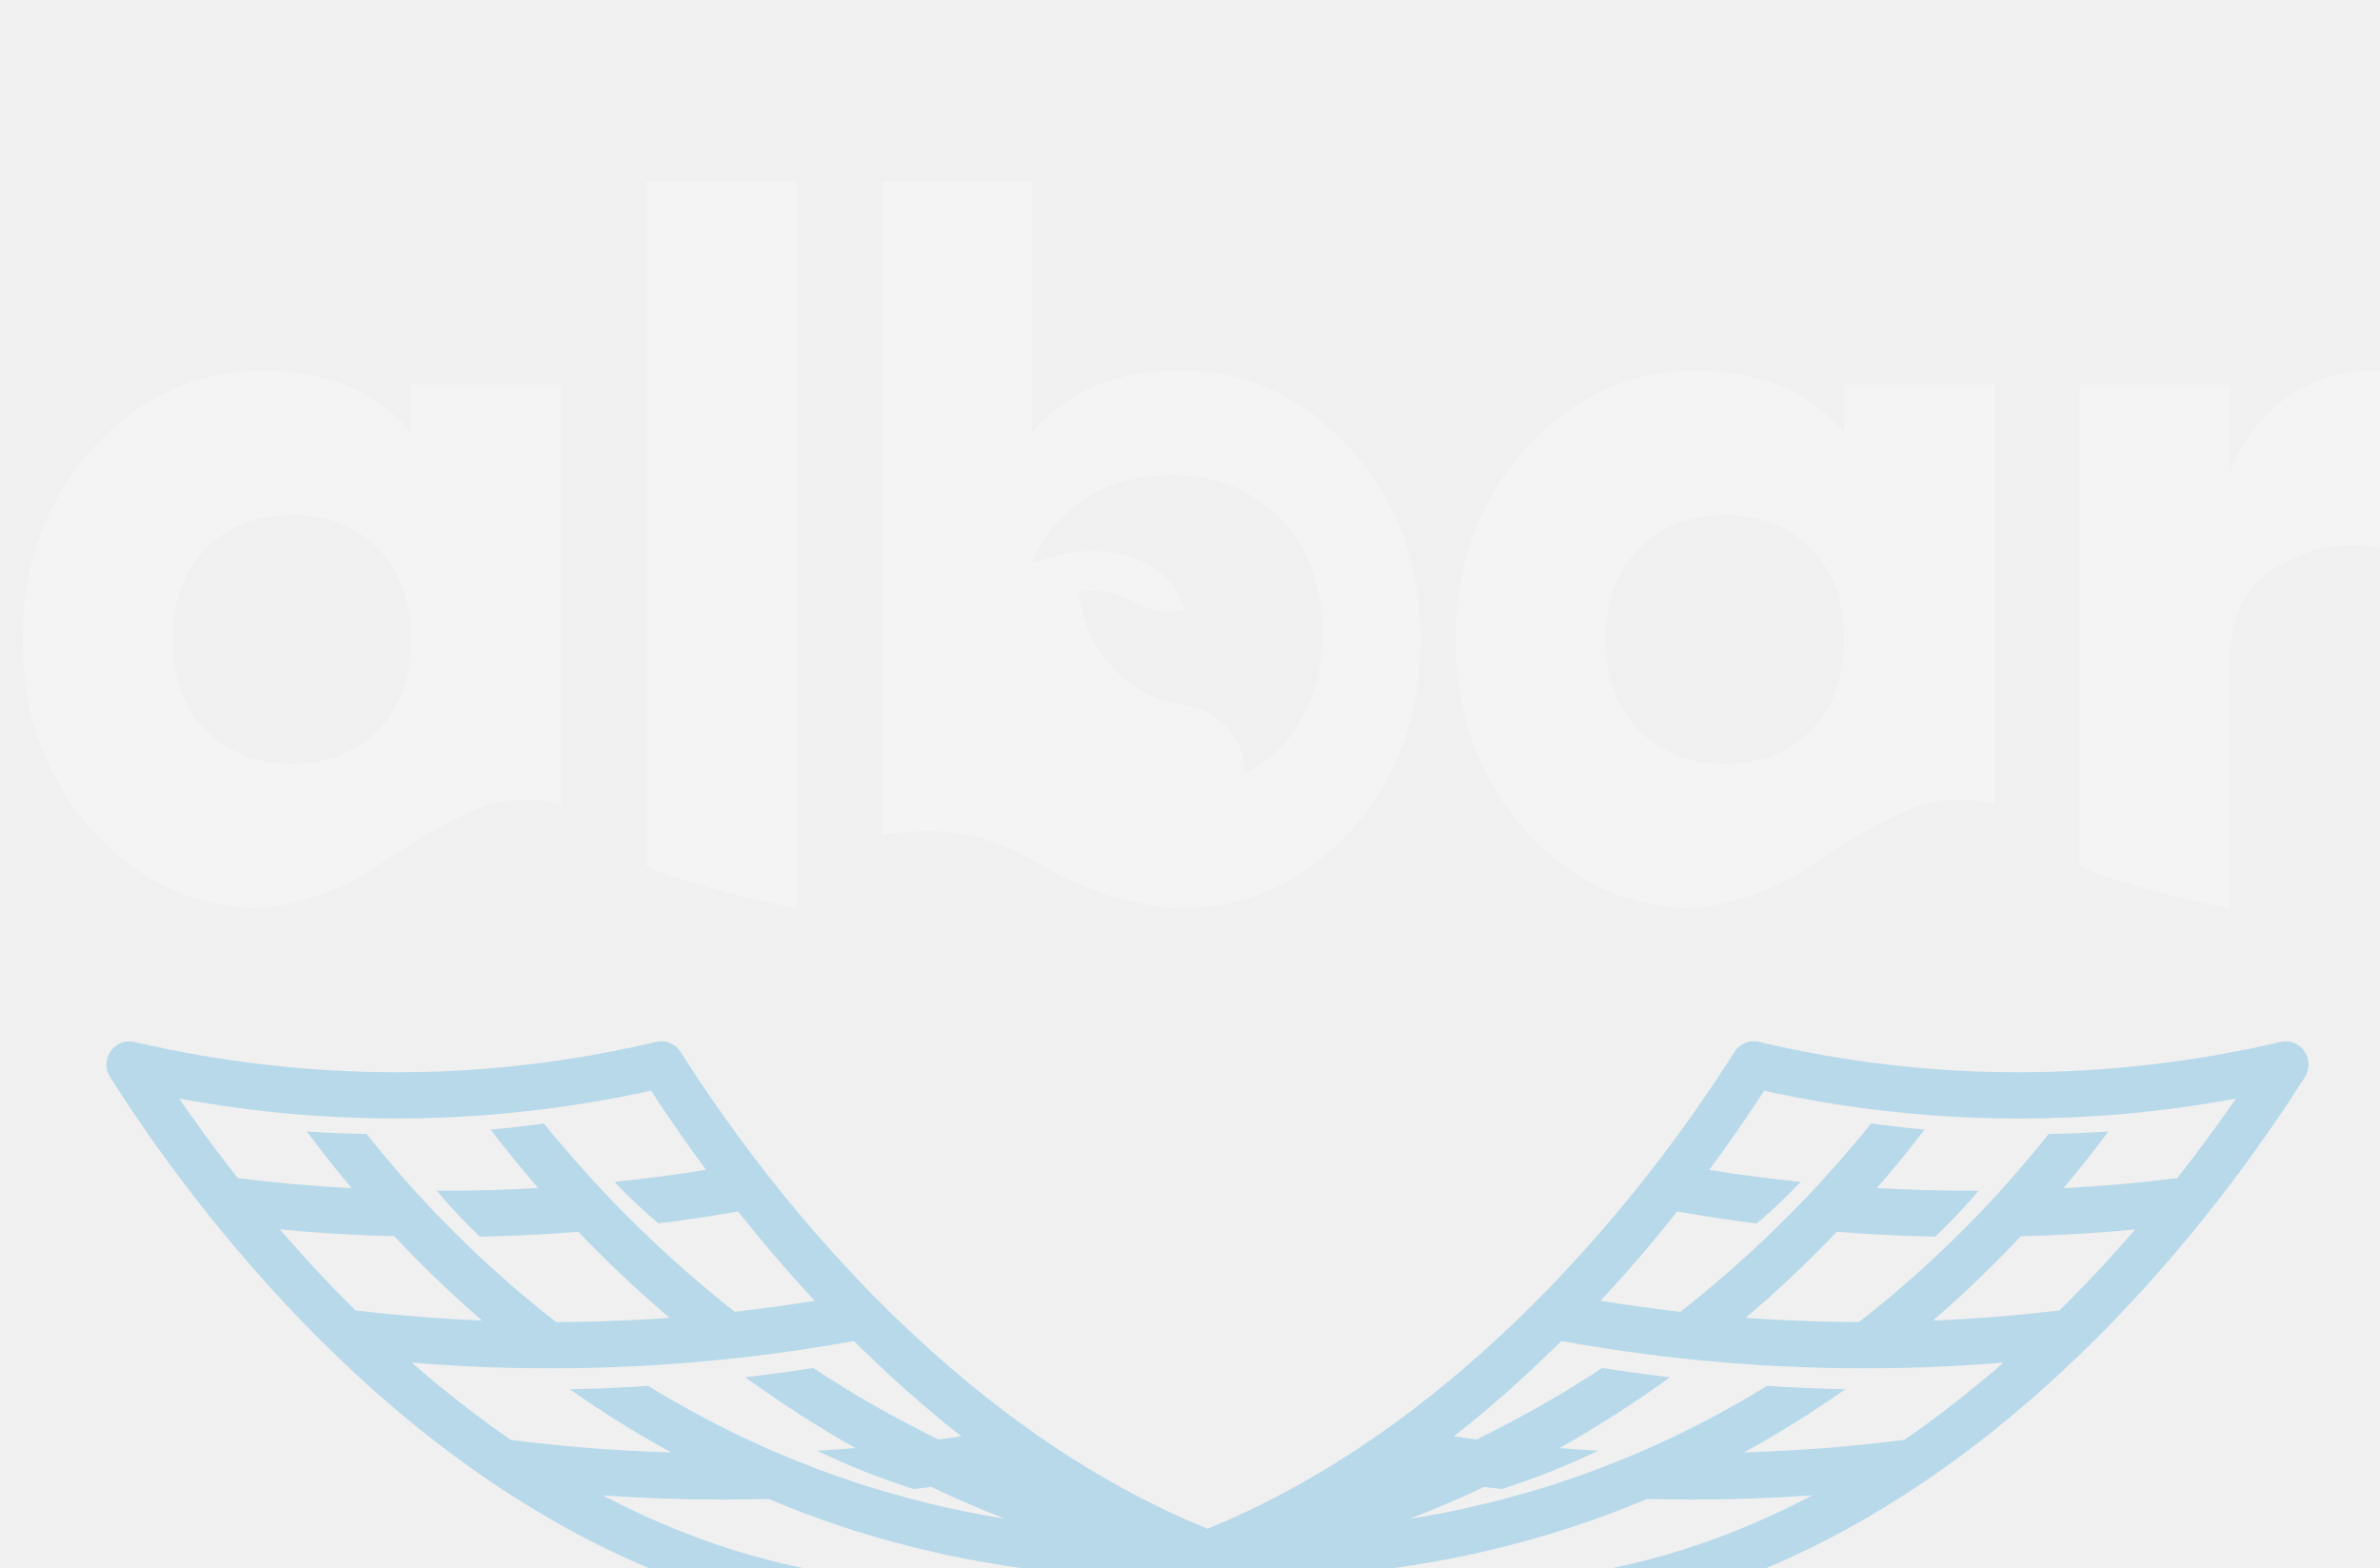
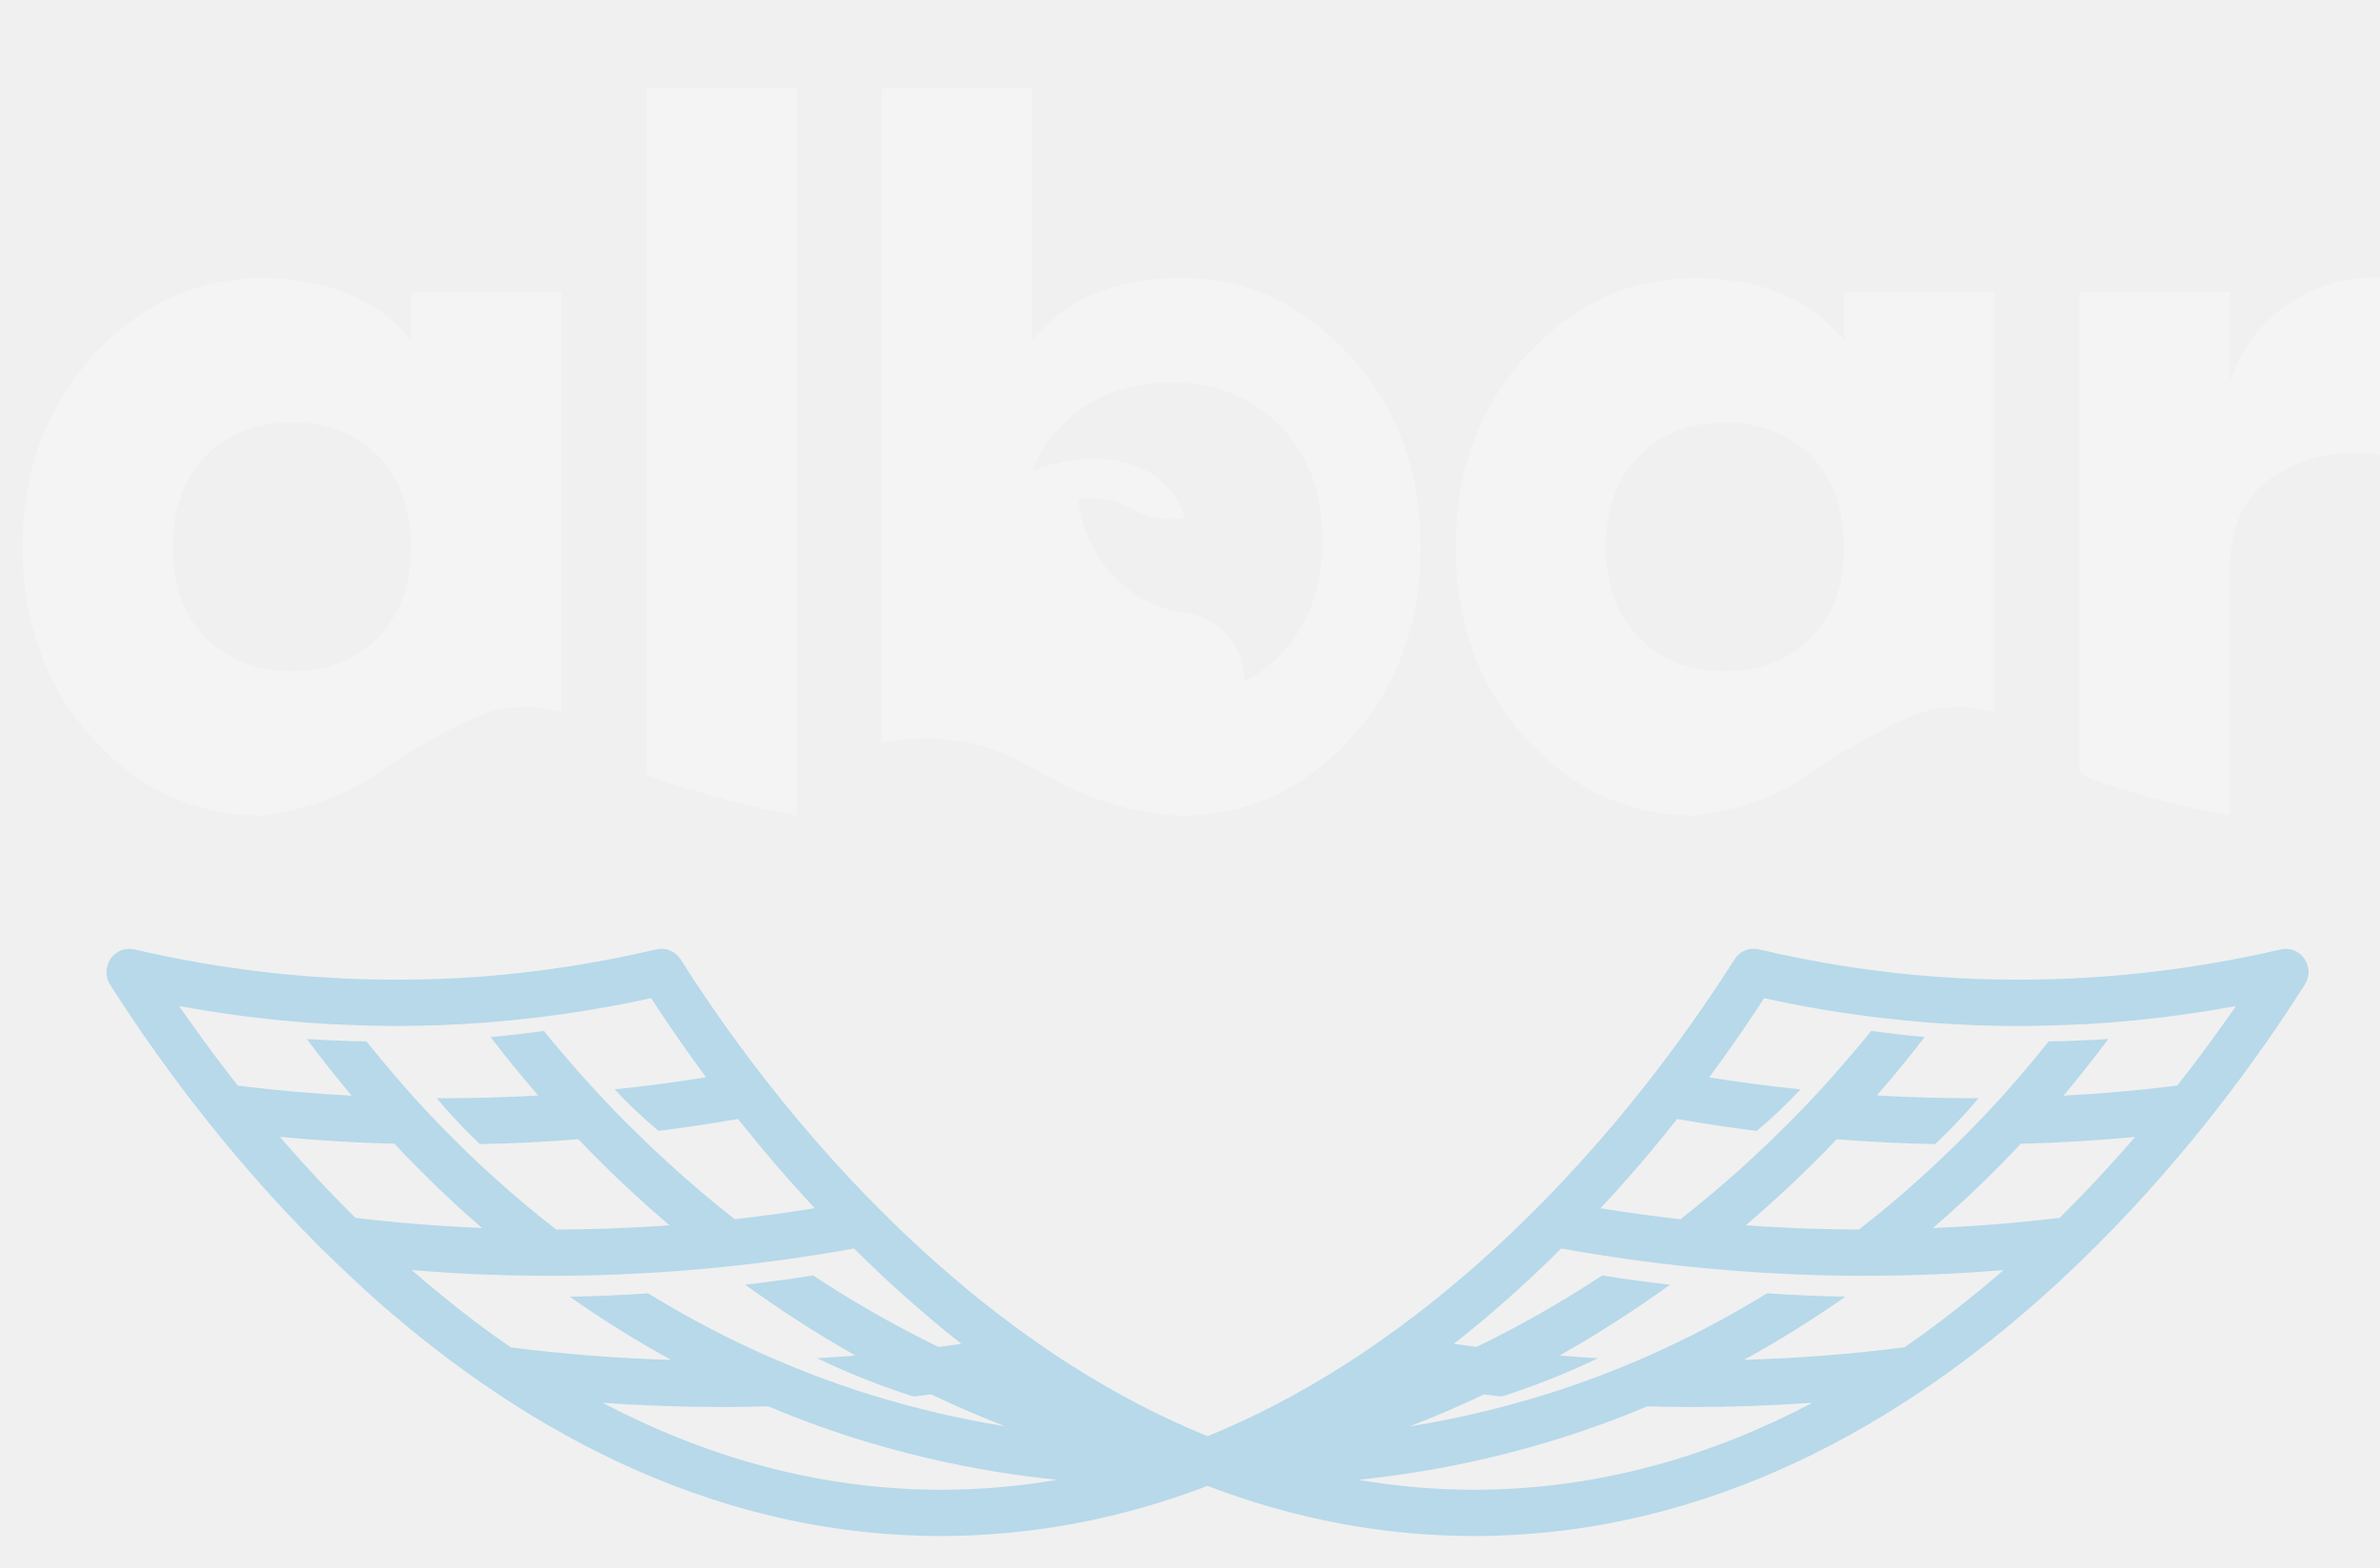
<svg xmlns="http://www.w3.org/2000/svg" width="463" height="305" viewBox="0 0 463 305" fill="none">
  <g opacity="0.24" clip-path="url(#clip0_1_22)">
-     <mask id="mask0_1_22" style="mask-type:luminance" maskUnits="userSpaceOnUse" x="0" y="0" width="463" height="352">
-       <path d="M463 0H0V352H463V0Z" fill="white" />
+     <mask id="mask0_1_22" style="mask-type:luminance" maskUnits="userSpaceOnUse" x="0" y="-18" width="463" height="352">
+       <path d="M463 -18H0V334H463V-18Z" fill="white" />
    </mask>
    <g mask="url(#mask0_1_22)">
-       <path d="M448.303 204.494C447.266 203.011 445.445 202.289 443.699 202.689C426.947 206.602 409.773 208.583 392.695 208.583C386.785 208.583 381.278 208.378 375.857 207.949C364.575 207.07 353.244 205.294 342.134 202.679C340.301 202.25 338.42 203.04 337.423 204.641C327.598 220.127 311.048 242.921 287.83 263.539C270.877 278.595 253.089 289.983 234.918 297.389C216.727 290.002 198.939 278.595 182.006 263.539C158.787 242.921 142.218 220.127 132.413 204.641C131.396 203.04 129.515 202.259 127.702 202.679C116.592 205.294 105.242 207.07 93.978 207.949C88.538 208.378 83.022 208.583 77.141 208.583C60.034 208.583 42.889 206.602 26.137 202.689C24.391 202.279 22.549 203.001 21.532 204.494C20.496 206.006 20.448 207.987 21.417 209.539C22.328 210.954 23.297 212.467 24.334 214.037C24.554 214.379 24.756 214.691 24.996 215.023C34.446 229.221 49.355 248.941 69.168 267.237C69.763 267.774 70.3 268.272 70.895 268.857L70.914 268.877H70.933C99.121 294.423 136.989 316.798 183.128 316.798C200.609 316.798 218.022 313.509 234.908 307.05C251.794 313.509 269.208 316.798 286.688 316.798C332.808 316.798 370.667 294.452 398.864 268.877C399.459 268.34 400.064 267.774 400.659 267.237C420.461 248.941 435.361 229.221 444.801 215.023C445.04 214.682 445.242 214.369 445.463 214.037C446.499 212.467 447.478 210.954 448.382 209.539C449.379 207.987 449.33 206.006 448.294 204.494H448.303ZM34.849 213.696C42.285 215.072 49.768 216.077 57.261 216.731C61.108 217.072 64.984 217.296 68.832 217.404C71.595 217.541 74.368 217.579 77.131 217.579C82.791 217.579 88.126 217.375 93.374 216.994C93.815 216.974 94.237 216.945 94.66 216.906C97.691 216.662 100.742 216.369 103.803 216.009C111.459 215.111 119.115 213.823 126.666 212.164C127.127 212.886 127.616 213.608 128.105 214.369C130.801 218.438 133.881 222.878 137.354 227.562C131.444 228.528 125.514 229.299 119.566 229.904C122.224 232.782 125.102 235.485 128.105 237.983C133.286 237.349 138.438 236.568 143.571 235.661C148.042 241.291 153.022 247.165 158.509 253.04C153.357 253.869 148.128 254.591 142.928 255.176C138.371 251.625 133.967 247.858 129.698 243.945C127.75 242.169 125.822 240.344 123.941 238.481C121.197 235.827 118.539 233.075 115.949 230.265C113.887 228.04 111.881 225.786 109.933 223.493C108.514 221.873 107.142 220.204 105.818 218.546C102.364 219.043 98.91 219.424 95.437 219.736C98.401 223.629 101.5 227.416 104.705 231.104C98.133 231.485 91.561 231.67 84.969 231.64C85.391 232.158 85.814 232.655 86.255 233.153C88.51 235.719 90.879 238.218 93.355 240.559C97.605 240.472 101.875 240.315 106.105 240.062C108.226 239.925 110.375 239.788 112.505 239.613C118.146 245.507 124.076 251.117 130.254 256.357C129.036 256.445 127.817 256.533 126.599 256.601C120.487 256.962 114.366 257.167 108.207 257.187C104.004 253.928 100.061 250.62 96.368 247.282C93.892 245.058 91.541 242.852 89.306 240.618C86.207 237.583 83.31 234.568 80.633 231.592C79.347 230.177 78.129 228.782 76.958 227.406C74.924 225.064 73.044 222.79 71.298 220.585C67.422 220.536 63.555 220.361 59.698 220.116C62.24 223.542 65.138 227.25 68.419 231.143C61.003 230.763 53.615 230.109 46.266 229.182C43.033 225.083 40.116 221.17 37.507 217.482C36.576 216.203 35.693 214.935 34.849 213.706V213.696ZM54.431 239.154C61.847 239.857 69.283 240.306 76.718 240.481C81.746 245.838 87.425 251.4 93.777 256.884C85.545 256.543 77.332 255.899 69.148 254.904C63.833 249.663 58.921 244.345 54.431 239.145V239.154ZM80.076 265.061C88.442 265.764 96.876 266.144 105.261 266.164C105.904 266.183 106.566 266.183 107.209 266.183C111.594 266.183 115.968 266.096 120.353 265.91C122.608 265.823 124.872 265.705 127.127 265.569C131.53 265.296 135.953 264.934 140.386 264.486C144.741 264.057 149.078 263.52 153.424 262.915C157.674 262.31 161.925 261.637 166.127 260.866C167.259 262.017 168.41 263.12 169.562 264.193C171.711 266.291 173.918 268.311 176.182 270.341C179.77 273.512 183.378 276.556 187.023 279.415C185.565 279.62 184.078 279.825 182.601 280.02H182.581C180.988 279.259 179.434 278.469 177.889 277.659C171.145 274.195 164.592 270.341 158.193 266.115C158.174 266.135 158.174 266.115 158.174 266.115C153.789 266.818 149.385 267.393 144.981 267.921C151.909 272.916 159.037 277.532 166.425 281.699C164.391 281.855 162.356 282.011 160.313 282.128C159.852 282.148 159.402 282.177 158.941 282.196C159.056 282.265 159.181 282.333 159.296 282.372C165.225 285.211 171.423 287.661 177.707 289.661C178.839 289.525 179.991 289.417 181.113 289.251H181.161C185.901 291.505 190.679 293.574 195.572 295.467C190.64 294.657 185.728 293.691 180.873 292.501C177.995 291.798 175.146 291.037 172.306 290.207C170.377 289.642 168.458 289.056 166.549 288.432C161.148 286.656 155.996 284.694 151.016 282.538H150.997C149.385 281.865 147.812 281.162 146.257 280.42C139.09 277.132 132.384 273.463 126.1 269.599C121.034 269.94 115.94 270.165 110.855 270.253C116.966 274.556 123.538 278.693 130.571 282.538C120.152 282.245 109.723 281.435 99.389 280.108H99.37C99.37 280.108 99.351 280.108 99.351 280.088C94.64 276.868 90.169 273.453 85.833 269.911C83.885 268.34 81.957 266.711 80.105 265.071L80.076 265.061ZM183.138 307.801C158.682 307.801 136.625 301.068 117.216 290.881C125.074 291.447 132.95 291.71 140.808 291.71C143.667 291.71 146.517 291.661 149.376 291.574H149.462C154.105 293.535 158.845 295.33 163.824 296.98C177.41 301.439 191.379 304.405 205.627 305.869C198.172 307.147 190.669 307.801 183.147 307.801H183.138ZM286.698 307.801C279.176 307.801 271.673 307.147 264.219 305.869C278.466 304.405 292.435 301.439 306.021 296.98C311 295.34 315.826 293.535 320.47 291.574C323.3 291.661 326.159 291.71 329.009 291.71C336.866 291.71 344.743 291.437 352.601 290.881C333.192 301.097 311.135 307.801 286.698 307.801ZM384.003 269.902C379.686 273.434 375.214 276.859 370.504 280.079C370.504 280.099 370.485 280.098 370.485 280.098H370.437C360.104 281.426 349.684 282.235 339.274 282.528C346.307 278.683 352.879 274.536 358.991 270.243C353.906 270.155 348.811 269.931 343.745 269.589C337.461 273.463 330.735 277.132 323.559 280.44C322.014 281.162 320.441 281.855 318.848 282.538C313.869 284.694 308.688 286.656 303.296 288.432C301.396 289.066 299.468 289.651 297.54 290.207C294.709 291.037 291.85 291.808 288.972 292.501C284.107 293.691 279.195 294.686 274.235 295.467C279.128 293.574 283.973 291.505 288.703 289.251C289.835 289.388 290.987 289.525 292.138 289.661C298.422 287.661 304.62 285.202 310.549 282.372C310.664 282.323 310.789 282.255 310.904 282.196C310.444 282.177 309.993 282.148 309.532 282.128C307.469 282.011 305.435 281.855 303.382 281.699C310.77 277.532 317.947 272.916 324.873 267.921C320.47 267.403 316.066 266.818 311.662 266.115C305.263 270.35 298.691 274.195 291.946 277.659C290.402 278.469 288.828 279.259 287.235 280.02C285.777 279.815 284.319 279.611 282.832 279.415C286.487 276.556 290.094 273.521 293.673 270.341C295.928 268.311 298.144 266.291 300.293 264.193C301.444 263.11 302.596 262.007 303.728 260.866C307.93 261.626 312.161 262.31 316.431 262.915C320.767 263.52 325.104 264.066 329.469 264.486C333.892 264.934 338.325 265.296 342.728 265.569C344.983 265.705 347.219 265.813 349.473 265.91C353.858 266.086 358.233 266.183 362.617 266.183C363.26 266.183 363.922 266.183 364.565 266.164C372.969 266.144 381.384 265.754 389.75 265.061C387.889 266.73 385.97 268.321 384.022 269.902H384.003ZM400.659 254.913C392.474 255.899 384.262 256.552 376.03 256.894C382.382 251.4 388.09 245.868 393.117 240.491C400.553 240.315 407.969 239.857 415.376 239.164C410.886 244.365 405.974 249.673 400.659 254.923V254.913ZM432.31 217.482C429.7 221.17 426.774 225.093 423.55 229.182C416.201 230.109 408.814 230.752 401.426 231.143C404.698 227.25 407.604 223.532 410.147 220.116C406.3 220.361 402.424 220.546 398.548 220.585C396.802 222.79 394.921 225.064 392.887 227.406C391.717 228.782 390.479 230.177 389.212 231.592C386.516 234.539 383.638 237.583 380.539 240.618C378.285 242.823 375.934 245.048 373.459 247.282C369.765 250.61 365.822 253.947 361.619 257.187C355.469 257.167 349.358 256.962 343.256 256.601C342.038 256.533 340.819 256.445 339.601 256.357C345.779 251.117 351.708 245.507 357.321 239.613C359.47 239.788 361.591 239.925 363.72 240.062C367.952 240.306 372.192 240.472 376.471 240.559C378.947 238.218 381.336 235.739 383.6 233.153C384.041 232.655 384.463 232.168 384.905 231.64C378.313 231.66 371.693 231.485 365.121 231.104C368.326 227.416 371.425 223.629 374.418 219.736C370.945 219.424 367.472 219.014 364.018 218.546C362.694 220.214 361.341 221.853 359.902 223.473C357.974 225.766 355.959 228.04 353.906 230.275C351.315 233.085 348.639 235.837 345.913 238.491C344.033 240.355 342.105 242.179 340.157 243.955C335.888 247.868 331.465 251.605 326.926 255.187C321.726 254.601 316.507 253.879 311.345 253.049C316.834 247.175 321.813 241.301 326.284 235.671C331.398 236.568 336.55 237.359 341.731 237.993H341.75C344.762 235.475 347.612 232.773 350.27 229.913C344.34 229.308 338.411 228.538 332.501 227.591C335.955 222.907 339.054 218.458 341.75 214.379C342.239 213.618 342.719 212.896 343.189 212.173C350.74 213.842 358.367 215.121 366.023 216.018C369.074 216.379 372.135 216.672 375.186 216.916C375.608 216.965 376.03 216.984 376.471 217.004C381.719 217.384 387.044 217.589 392.714 217.589C395.477 217.589 398.25 217.541 401.014 217.413H401.033C404.88 217.296 408.737 217.072 412.584 216.74C420.087 216.086 427.561 215.072 434.977 213.706C434.133 214.945 433.25 216.203 432.319 217.482H432.31Z" fill="#0090D6" />
-       <path d="M262.742 87.306C253.502 77.158 242.498 72.064 229.766 72.064C217.035 72.064 207.517 76.075 200.772 84.135V35.209H171.549V162.462C181.19 160.774 188.137 162.14 192.656 163.623C201.032 166.414 205.099 171.009 216.449 174.415C220.795 175.664 224.518 176.249 227.003 176.572C227.886 176.63 228.807 176.66 229.776 176.66C242.642 176.66 253.656 171.654 262.751 161.652C271.847 151.591 276.366 139.17 276.366 124.396C276.366 109.623 271.847 97.376 262.751 87.316L262.742 87.306ZM248.84 145.59C246.777 147.659 244.494 149.347 241.98 150.596C242.037 149.864 242.066 148.732 241.778 147.425C241.011 143.697 238.574 141.375 237.519 140.418C232.452 135.735 228.567 138.438 221.535 134.047C220.393 133.344 216.958 131.08 214.099 126.865C210.952 122.239 210.069 117.615 209.753 115.087C213.302 114.619 215.903 115.175 217.649 115.789C220.422 116.746 221.592 118.034 224.537 118.697C226.965 119.254 229.114 119.02 230.544 118.727C229.517 115.702 228.03 113.721 226.802 112.443C221.083 106.568 210.933 105.641 200.782 109.593C202.096 106.217 204.015 103.28 206.529 100.753C212.132 95.171 219.193 92.439 227.78 92.439C236.367 92.439 243.361 95.171 248.859 100.753C254.433 106.276 257.264 113.78 257.264 123.147C257.264 132.515 254.433 140.019 248.859 145.6L248.84 145.59Z" fill="white" />
-       <path d="M79.942 74.8V84.138C73.226 76.078 63.526 72.067 50.949 72.067C38.37 72.067 27.212 77.161 18.002 87.309C8.906 97.37 4.387 109.733 4.387 124.389C4.387 139.046 8.906 151.585 18.002 161.645C27.097 171.647 38.073 176.653 50.949 176.653C59.238 175.638 65.215 173.13 69.139 171.1C72.996 169.031 72.938 168.456 79.952 164.182C92.51 156.59 97.029 155.946 98.939 155.751C100.973 155.546 104.801 155.136 109.176 156.59V74.8H79.952H79.942ZM73.505 142.022C69.273 146.354 63.67 148.569 56.801 148.569C49.931 148.569 44.271 146.354 40.04 142.022C35.722 137.66 33.602 131.786 33.602 124.399C33.602 117.012 35.722 111.08 40.04 106.747C44.271 102.385 49.874 100.199 56.801 100.199C63.728 100.199 69.273 102.385 73.505 106.747C77.822 111.08 79.942 116.983 79.942 124.399C79.942 131.815 77.822 137.66 73.505 142.022Z" fill="white" />
-       <path d="M125.774 168.503C125.947 168.591 126.177 168.727 126.398 168.815C128.931 170.035 131.54 170.796 136.779 172.338C144.32 174.553 150.662 175.86 154.96 176.67V35.2H125.774V168.503Z" fill="white" />
-       <path d="M358.742 74.8V84.138C352.026 76.078 342.355 72.067 329.748 72.067C317.141 72.067 306.012 77.161 296.801 87.309C287.706 97.37 283.187 109.733 283.187 124.389C283.187 139.046 287.706 151.585 296.801 161.645C305.897 171.647 316.872 176.653 329.748 176.653C338.095 175.638 344.043 173.13 347.939 171.1C351.795 169.031 351.738 168.456 358.751 164.182C371.368 156.59 375.848 155.946 377.738 155.751C379.83 155.546 383.6 155.136 388.004 156.59V74.8H358.751H358.742ZM352.333 142.022C348.073 146.354 342.47 148.569 335.543 148.569C328.616 148.569 323.099 146.354 318.839 142.022C314.522 137.66 312.402 131.786 312.402 124.399C312.402 117.012 314.522 111.08 318.839 106.747C323.099 102.385 328.674 100.199 335.543 100.199C342.412 100.199 348.073 102.385 352.333 106.747C356.622 111.08 358.742 116.983 358.742 124.399C358.742 131.815 356.622 137.66 352.333 142.022Z" fill="white" />
-       <path d="M447.535 75.65C441.759 78.821 438.604 83.105 437.702 84.393C435.553 87.457 434.402 90.394 433.769 92.443V74.801H404.583V168.496C404.755 168.584 404.986 168.721 405.206 168.809C407.739 170.028 410.349 170.789 415.587 172.331C423.08 174.546 429.422 175.854 433.769 176.663V129.113C433.769 120.136 436.829 113.862 442.95 110.3C449.022 106.602 455.72 105.333 463.004 106.514V72.049C460.103 71.932 454.004 72.098 447.544 75.64L447.535 75.65Z" fill="white" />
+       <path d="M448.303 186.494C447.266 185.011 445.445 184.289 443.699 184.689C426.947 188.602 409.773 190.583 392.695 190.583C386.785 190.583 381.278 190.378 375.857 189.949C364.575 189.07 353.244 187.294 342.134 184.679C340.301 184.25 338.42 185.04 337.423 186.641C327.598 202.127 311.048 224.921 287.83 245.539C270.877 260.595 253.089 271.983 234.918 279.389C216.727 272.002 198.939 260.595 182.006 245.539C158.787 224.921 142.218 202.127 132.413 186.641C131.396 185.04 129.515 184.259 127.702 184.679C116.592 187.294 105.242 189.07 93.978 189.949C88.538 190.378 83.022 190.583 77.141 190.583C60.034 190.583 42.889 188.602 26.137 184.689C24.391 184.279 22.549 185.001 21.532 186.494C20.496 188.006 20.448 189.987 21.417 191.539C22.328 192.954 23.297 194.467 24.334 196.037C24.554 196.379 24.756 196.691 24.996 197.023C34.446 211.221 49.355 230.941 69.168 249.237C69.763 249.774 70.3 250.272 70.895 250.857L70.914 250.877H70.933C99.121 276.423 136.989 298.798 183.128 298.798C200.609 298.798 218.022 295.509 234.908 289.05C251.794 295.509 269.208 298.798 286.688 298.798C332.808 298.798 370.667 276.452 398.864 250.877C399.459 250.34 400.064 249.774 400.659 249.237C420.461 230.941 435.361 211.221 444.801 197.023C445.04 196.682 445.242 196.369 445.463 196.037C446.499 194.467 447.478 192.954 448.382 191.539C449.379 189.987 449.33 188.006 448.294 186.494H448.303ZM34.849 195.696C42.285 197.072 49.768 198.077 57.261 198.731C61.108 199.072 64.984 199.296 68.832 199.404C71.595 199.541 74.368 199.579 77.131 199.579C82.791 199.579 88.126 199.375 93.374 198.994C93.815 198.974 94.237 198.945 94.66 198.906C97.691 198.662 100.742 198.369 103.803 198.009C111.459 197.111 119.115 195.823 126.666 194.164C127.127 194.886 127.616 195.608 128.105 196.369C130.801 200.438 133.881 204.878 137.354 209.562C131.444 210.528 125.514 211.299 119.566 211.904C122.224 214.782 125.102 217.485 128.105 219.983C133.286 219.349 138.438 218.568 143.571 217.661C148.042 223.291 153.022 229.165 158.509 235.04C153.357 235.869 148.128 236.591 142.928 237.176C138.371 233.625 133.967 229.858 129.698 225.945C127.75 224.169 125.822 222.344 123.941 220.481C121.197 217.827 118.539 215.075 115.949 212.265C113.887 210.04 111.881 207.786 109.933 205.493C108.514 203.873 107.142 202.204 105.818 200.546C102.364 201.043 98.91 201.424 95.437 201.736C98.401 205.629 101.5 209.416 104.705 213.104C98.133 213.485 91.561 213.67 84.969 213.64C85.391 214.158 85.814 214.655 86.255 215.153C88.51 217.719 90.879 220.218 93.355 222.559C97.605 222.472 101.875 222.315 106.105 222.062C108.226 221.925 110.375 221.788 112.505 221.613C118.146 227.507 124.076 233.117 130.254 238.357C129.036 238.445 127.817 238.533 126.599 238.601C120.487 238.962 114.366 239.167 108.207 239.187C104.004 235.928 100.061 232.62 96.368 229.282C93.892 227.058 91.541 224.852 89.306 222.618C86.207 219.583 83.31 216.568 80.633 213.592C79.347 212.177 78.129 210.782 76.958 209.406C74.924 207.064 73.044 204.79 71.298 202.585C67.422 202.536 63.555 202.361 59.698 202.116C62.24 205.542 65.138 209.25 68.419 213.143C61.003 212.763 53.615 212.109 46.266 211.182C43.033 207.083 40.116 203.17 37.507 199.482C36.576 198.203 35.693 196.935 34.849 195.706V195.696ZM54.431 221.154C61.847 221.857 69.283 222.306 76.718 222.481C81.746 227.838 87.425 233.4 93.777 238.884C85.545 238.543 77.332 237.899 69.148 236.904C63.833 231.663 58.921 226.345 54.431 221.145V221.154ZM80.076 247.061C88.442 247.764 96.876 248.144 105.261 248.164C105.904 248.183 106.566 248.183 107.209 248.183C111.594 248.183 115.968 248.096 120.353 247.91C122.608 247.823 124.872 247.705 127.127 247.569C131.53 247.296 135.953 246.934 140.386 246.486C144.741 246.057 149.078 245.52 153.424 244.915C157.674 244.31 161.925 243.637 166.127 242.866C167.259 244.017 168.41 245.12 169.562 246.193C171.711 248.291 173.918 250.311 176.182 252.341C179.77 255.512 183.378 258.556 187.023 261.415C185.565 261.62 184.078 261.825 182.601 262.02H182.581C180.988 261.259 179.434 260.469 177.889 259.659C171.145 256.195 164.592 252.341 158.193 248.115C158.174 248.135 158.174 248.115 158.174 248.115C153.789 248.818 149.385 249.393 144.981 249.921C151.909 254.916 159.037 259.532 166.425 263.699C164.391 263.855 162.356 264.011 160.313 264.128C159.852 264.148 159.402 264.177 158.941 264.196C159.056 264.265 159.181 264.333 159.296 264.372C165.225 267.211 171.423 269.661 177.707 271.661C178.839 271.525 179.991 271.417 181.113 271.251H181.161C185.901 273.505 190.679 275.574 195.572 277.467C190.64 276.657 185.728 275.691 180.873 274.501C177.995 273.798 175.146 273.037 172.306 272.207C170.377 271.642 168.458 271.056 166.549 270.432C161.148 268.656 155.996 266.694 151.016 264.538H150.997C149.385 263.865 147.812 263.162 146.257 262.42C139.09 259.132 132.384 255.463 126.1 251.599C121.034 251.94 115.94 252.165 110.855 252.253C116.966 256.556 123.538 260.693 130.571 264.538C120.152 264.245 109.723 263.435 99.389 262.108H99.37C99.37 262.108 99.351 262.108 99.351 262.088C94.64 258.868 90.169 255.453 85.833 251.911C83.885 250.34 81.957 248.711 80.105 247.071L80.076 247.061ZM183.138 289.801C158.682 289.801 136.625 283.068 117.216 272.881C125.074 273.447 132.95 273.71 140.808 273.71C143.667 273.71 146.517 273.661 149.376 273.574H149.462C154.105 275.535 158.845 277.33 163.824 278.98C177.41 283.439 191.379 286.405 205.627 287.869C198.172 289.147 190.669 289.801 183.147 289.801H183.138ZM286.698 289.801C279.176 289.801 271.673 289.147 264.219 287.869C278.466 286.405 292.435 283.439 306.021 278.98C311 277.34 315.826 275.535 320.47 273.574C323.3 273.661 326.159 273.71 329.009 273.71C336.866 273.71 344.743 273.437 352.601 272.881C333.192 283.097 311.135 289.801 286.698 289.801ZM384.003 251.902C379.686 255.434 375.214 258.859 370.504 262.079C370.504 262.099 370.485 262.098 370.485 262.098H370.437C360.104 263.426 349.684 264.235 339.274 264.528C346.307 260.683 352.879 256.536 358.991 252.243C353.906 252.155 348.811 251.931 343.745 251.589C337.461 255.463 330.735 259.132 323.559 262.44C322.014 263.162 320.441 263.855 318.848 264.538C313.869 266.694 308.688 268.656 303.296 270.432C301.396 271.066 299.468 271.651 297.54 272.207C294.709 273.037 291.85 273.808 288.972 274.501C284.107 275.691 279.195 276.686 274.235 277.467C279.128 275.574 283.973 273.505 288.703 271.251C289.835 271.388 290.987 271.525 292.138 271.661C298.422 269.661 304.62 267.202 310.549 264.372C310.664 264.323 310.789 264.255 310.904 264.196C310.444 264.177 309.993 264.148 309.532 264.128C307.469 264.011 305.435 263.855 303.382 263.699C310.77 259.532 317.947 254.916 324.873 249.921C320.47 249.403 316.066 248.818 311.662 248.115C305.263 252.35 298.691 256.195 291.946 259.659C290.402 260.469 288.828 261.259 287.235 262.02C285.777 261.815 284.319 261.611 282.832 261.415C286.487 258.556 290.094 255.521 293.673 252.341C295.928 250.311 298.144 248.291 300.293 246.193C301.444 245.11 302.596 244.007 303.728 242.866C307.93 243.626 312.161 244.31 316.431 244.915C320.767 245.52 325.104 246.066 329.469 246.486C333.892 246.934 338.325 247.296 342.728 247.569C344.983 247.705 347.219 247.813 349.473 247.91C353.858 248.086 358.233 248.183 362.617 248.183C363.26 248.183 363.922 248.183 364.565 248.164C372.969 248.144 381.384 247.754 389.75 247.061C387.889 248.73 385.97 250.321 384.022 251.902H384.003ZM400.659 236.913C392.474 237.899 384.262 238.552 376.03 238.894C382.382 233.4 388.09 227.868 393.117 222.491C400.553 222.315 407.969 221.857 415.376 221.164C410.886 226.365 405.974 231.673 400.659 236.923V236.913ZM432.31 199.482C429.7 203.17 426.774 207.093 423.55 211.182C416.201 212.109 408.814 212.752 401.426 213.143C404.698 209.25 407.604 205.532 410.147 202.116C406.3 202.361 402.424 202.546 398.548 202.585C396.802 204.79 394.921 207.064 392.887 209.406C391.717 210.782 390.479 212.177 389.212 213.592C386.516 216.539 383.638 219.583 380.539 222.618C378.285 224.823 375.934 227.048 373.459 229.282C369.765 232.61 365.822 235.947 361.619 239.187C355.469 239.167 349.358 238.962 343.256 238.601C342.038 238.533 340.819 238.445 339.601 238.357C345.779 233.117 351.708 227.507 357.321 221.613C359.47 221.788 361.591 221.925 363.72 222.062C367.952 222.306 372.192 222.472 376.471 222.559C378.947 220.218 381.336 217.739 383.6 215.153C384.041 214.655 384.463 214.168 384.905 213.64C378.313 213.66 371.693 213.485 365.121 213.104C368.326 209.416 371.425 205.629 374.418 201.736C370.945 201.424 367.472 201.014 364.018 200.546C362.694 202.214 361.341 203.853 359.902 205.473C357.974 207.766 355.959 210.04 353.906 212.275C351.315 215.085 348.639 217.837 345.913 220.491C344.033 222.355 342.105 224.179 340.157 225.955C335.888 229.868 331.465 233.605 326.926 237.187C321.726 236.601 316.507 235.879 311.345 235.049C316.834 229.175 321.813 223.301 326.284 217.671C331.398 218.568 336.55 219.359 341.731 219.993H341.75C344.762 217.475 347.612 214.773 350.27 211.913C344.34 211.308 338.411 210.538 332.501 209.591C335.955 204.907 339.054 200.458 341.75 196.379C342.239 195.618 342.719 194.896 343.189 194.173C350.74 195.842 358.367 197.121 366.023 198.018C369.074 198.379 372.135 198.672 375.186 198.916C375.608 198.965 376.03 198.984 376.471 199.004C381.719 199.384 387.044 199.589 392.714 199.589C395.477 199.589 398.25 199.541 401.014 199.413H401.033C404.88 199.296 408.737 199.072 412.584 198.74C420.087 198.086 427.561 197.072 434.977 195.706C434.133 196.945 433.25 198.203 432.319 199.482H432.31Z" fill="#0090D6" />
+       <path d="M262.742 69.306C253.502 59.158 242.498 54.065 229.766 54.065C217.035 54.065 207.517 58.075 200.772 66.135V17.209H171.549V144.462C181.19 142.774 188.137 144.14 192.656 145.623C201.032 148.414 205.099 153.009 216.449 156.415C220.795 157.664 224.518 158.249 227.003 158.572C227.886 158.63 228.807 158.66 229.776 158.66C242.642 158.66 253.656 153.654 262.751 143.652C271.847 133.591 276.366 121.17 276.366 106.396C276.366 91.623 271.847 79.376 262.751 69.316L262.742 69.306ZM248.84 127.59C246.777 129.659 244.494 131.347 241.98 132.596C242.037 131.864 242.066 130.732 241.778 129.425C241.011 125.697 238.574 123.375 237.519 122.418C232.452 117.735 228.567 120.438 221.535 116.047C220.393 115.344 216.958 113.08 214.099 108.865C210.952 104.239 210.069 99.615 209.753 97.087C213.302 96.619 215.903 97.175 217.649 97.79C220.422 98.746 221.592 100.034 224.537 100.697C226.965 101.254 229.114 101.02 230.544 100.727C229.517 97.702 228.03 95.721 226.802 94.443C221.083 88.568 210.933 87.641 200.782 91.593C202.096 88.217 204.015 85.28 206.529 82.753C212.132 77.171 219.193 74.439 227.78 74.439C236.367 74.439 243.361 77.171 248.859 82.753C254.433 88.276 257.264 95.78 257.264 105.147C257.264 114.515 254.433 122.019 248.859 127.6L248.84 127.59Z" fill="white" />
+       <path d="M79.942 56.8V66.138C73.226 58.078 63.526 54.067 50.949 54.067C38.37 54.067 27.212 59.161 18.002 69.309C8.906 79.37 4.387 91.733 4.387 106.389C4.387 121.046 8.906 133.585 18.002 143.645C27.097 153.647 38.073 158.653 50.949 158.653C59.238 157.638 65.215 155.13 69.139 153.1C72.996 151.031 72.938 150.456 79.952 146.182C92.51 138.59 97.029 137.946 98.939 137.751C100.973 137.546 104.801 137.136 109.176 138.59V56.8H79.952H79.942ZM73.505 124.022C69.273 128.354 63.67 130.569 56.801 130.569C49.931 130.569 44.271 128.354 40.04 124.022C35.722 119.66 33.602 113.786 33.602 106.399C33.602 99.012 35.722 93.079 40.04 88.747C44.271 84.385 49.874 82.199 56.801 82.199C63.728 82.199 69.273 84.385 73.505 88.747C77.822 93.079 79.942 98.983 79.942 106.399C79.942 113.815 77.822 119.66 73.505 124.022Z" fill="white" />
+       <path d="M125.774 150.503C125.947 150.591 126.177 150.727 126.398 150.815C128.931 152.035 131.54 152.796 136.779 154.338C144.32 156.553 150.662 157.86 154.96 158.67V17.2H125.774V150.503Z" fill="white" />
+       <path d="M358.742 56.8V66.138C352.026 58.078 342.355 54.067 329.748 54.067C317.141 54.067 306.012 59.161 296.801 69.309C287.706 79.37 283.187 91.733 283.187 106.389C283.187 121.046 287.706 133.585 296.801 143.645C305.897 153.647 316.872 158.653 329.748 158.653C338.095 157.638 344.043 155.13 347.939 153.1C351.795 151.031 351.738 150.456 358.751 146.182C371.368 138.59 375.848 137.946 377.738 137.751C379.83 137.546 383.6 137.136 388.004 138.59V56.8H358.751H358.742ZM352.333 124.022C348.073 128.354 342.47 130.569 335.543 130.569C328.616 130.569 323.099 128.354 318.839 124.022C314.522 119.66 312.402 113.786 312.402 106.399C312.402 99.012 314.522 93.079 318.839 88.747C323.099 84.385 328.674 82.199 335.543 82.199C342.412 82.199 348.073 84.385 352.333 88.747C356.622 93.079 358.742 98.983 358.742 106.399C358.742 113.815 356.622 119.66 352.333 124.022Z" fill="white" />
+       <path d="M447.535 57.65C441.759 60.821 438.604 65.105 437.702 66.393C435.553 69.457 434.402 72.394 433.769 74.443V56.801H404.583V150.496C404.755 150.584 404.986 150.721 405.206 150.809C407.739 152.028 410.349 152.789 415.587 154.331C423.08 156.546 429.422 157.854 433.769 158.663V111.113C433.769 102.136 436.829 95.862 442.95 92.3C449.022 88.602 455.72 87.333 463.004 88.514V54.049C460.103 53.932 454.004 54.098 447.544 57.64L447.535 57.65Z" fill="white" />
    </g>
  </g>
  <defs>
    <clipPath id="clip0_1_22">
      <rect width="463" height="352" fill="white" />
    </clipPath>
  </defs>
</svg>
